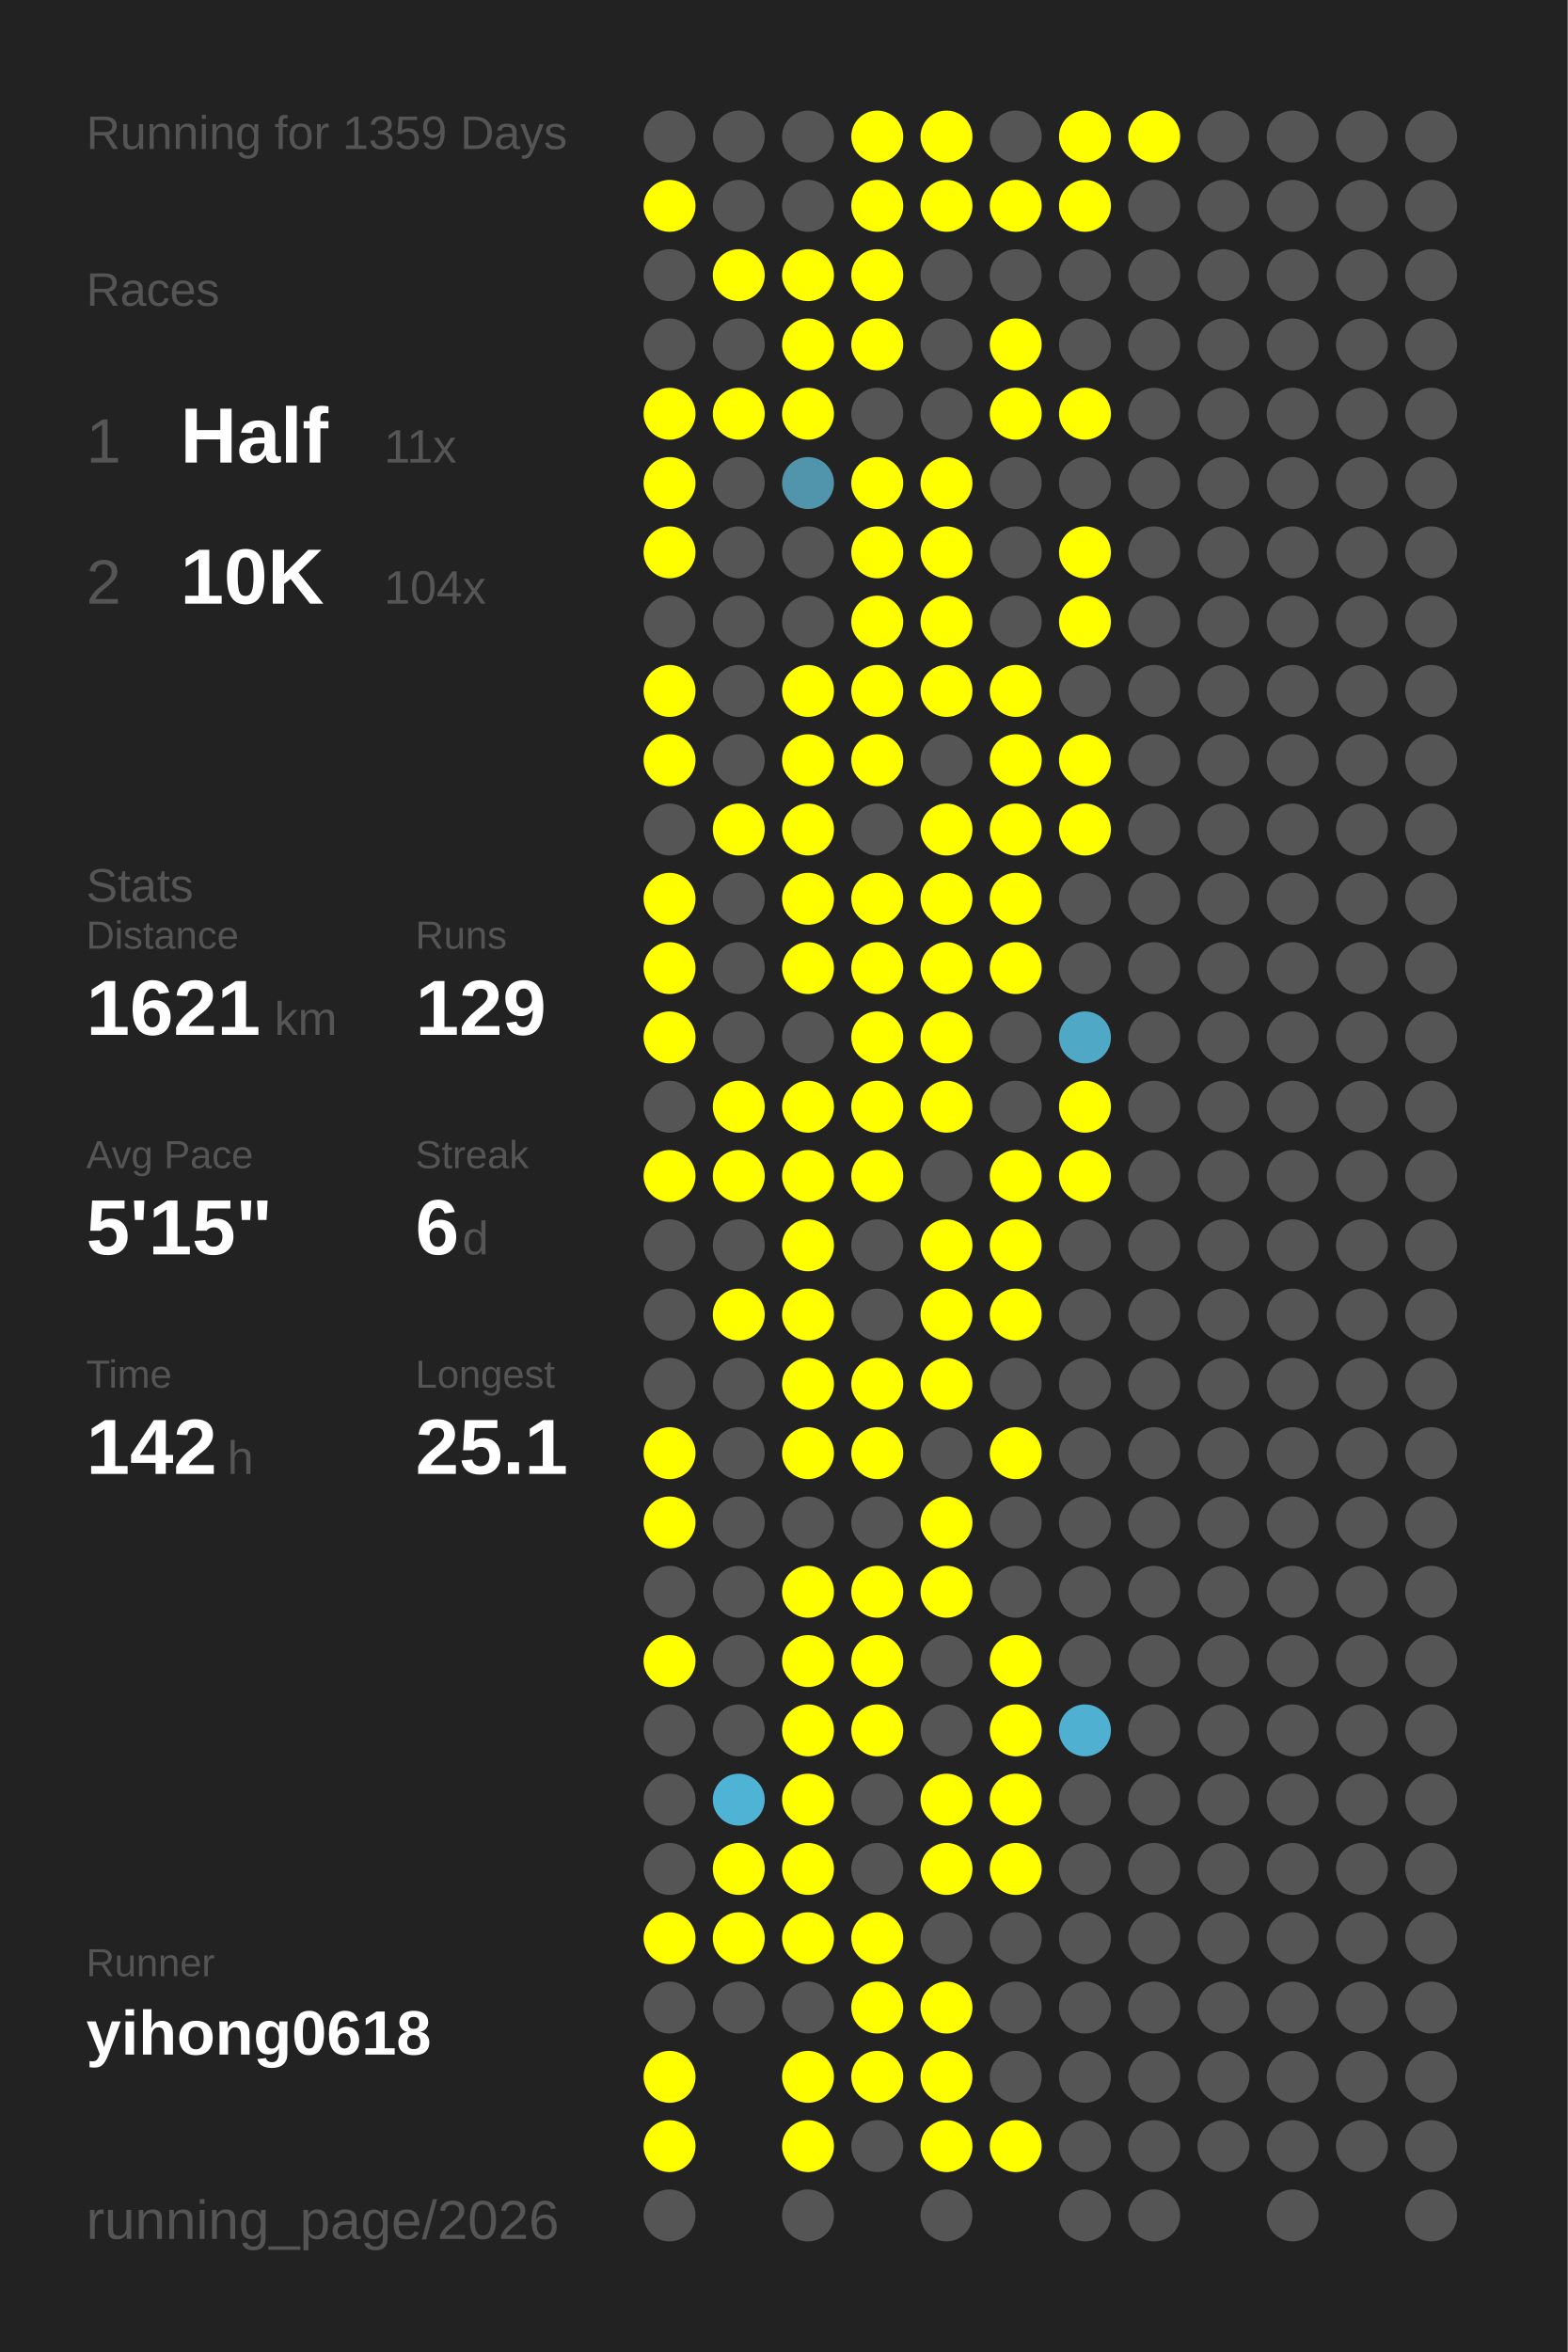
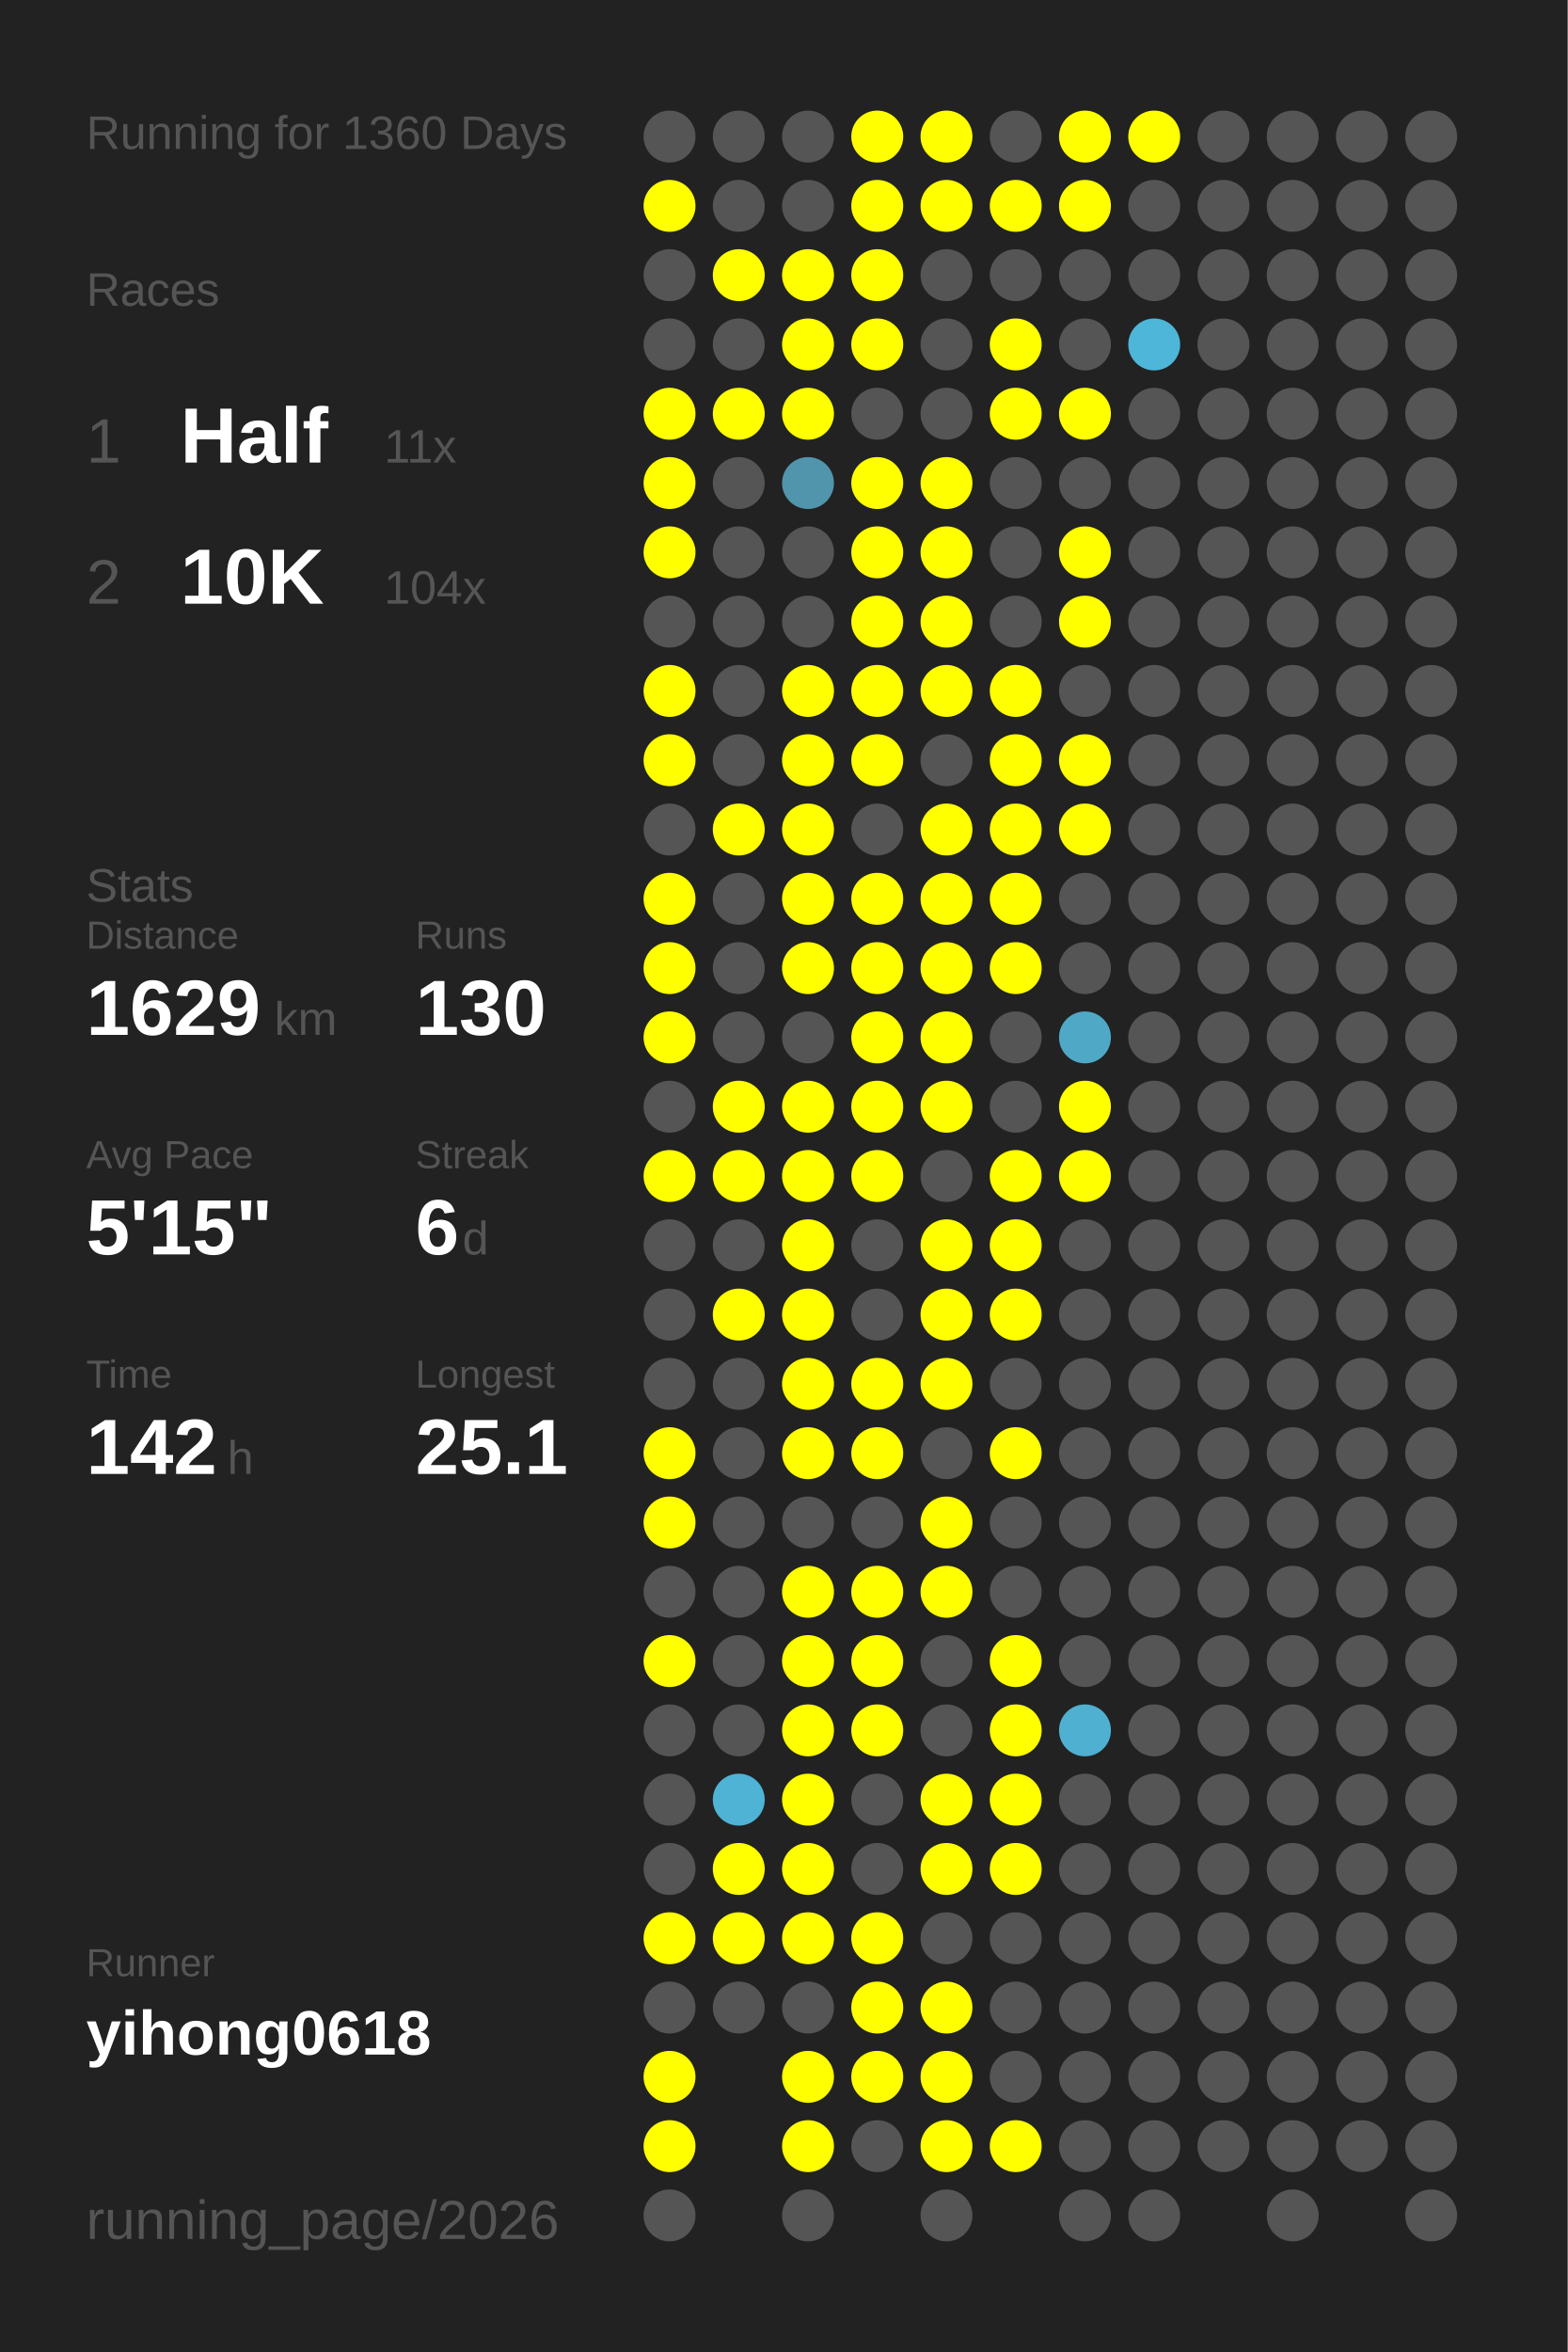
<svg xmlns="http://www.w3.org/2000/svg" baseProfile="full" height="300mm" version="1.1" viewBox="0,0,200,300" width="200mm">
  <defs />
  <rect fill="#222222" height="300" width="200" x="0" y="0" />
-   <text fill="#555555" style="font-size:6px; font-family:Arial;" x="11" y="19">Running for 1359 Days</text>
+   <text fill="#555555" style="font-size:6px; font-family:Arial;" x="11" y="19">Running for 1360 Days</text>
  <text fill="#555555" style="font-size:6px; font-family:Arial;" x="11" y="39">Races</text>
  <text fill="#555555" style="font-size:8px; font-family:Arial;" x="11" y="59">1</text>
  <text fill="#FFFFFF" style="font-size:10px; font-family:Arial; font-weight:bold;" x="23" y="59">Half</text>
  <text fill="#555555" style="font-size:6px; font-family:Arial;" x="49" y="59">11x</text>
  <text fill="#555555" style="font-size:8px; font-family:Arial;" x="11" y="77">2</text>
  <text fill="#FFFFFF" style="font-size:10px; font-family:Arial; font-weight:bold;" x="23" y="77">10K</text>
  <text fill="#555555" style="font-size:6px; font-family:Arial;" x="49" y="77">104x</text>
  <text fill="#555555" style="font-size:6px; font-family:Arial;" x="11" y="115">Stats</text>
  <text fill="#555555" style="font-size:5px; font-family:Arial;" x="11" y="121">Distance</text>
-   <text fill="#FFFFFF" style="font-size:10px; font-family:Arial; font-weight:bold;" x="11" y="132">1621</text>
+   <text fill="#FFFFFF" style="font-size:10px; font-family:Arial; font-weight:bold;" x="11" y="132">1629</text>
  <text fill="#555555" style="font-size:6px; font-family:Arial;" x="35" y="132">km</text>
  <text fill="#555555" style="font-size:5px; font-family:Arial;" x="53" y="121">Runs</text>
-   <text fill="#FFFFFF" style="font-size:10px; font-family:Arial; font-weight:bold;" x="53" y="132">129</text>
+   <text fill="#FFFFFF" style="font-size:10px; font-family:Arial; font-weight:bold;" x="53" y="132">130</text>
  <text fill="#555555" style="font-size:5px; font-family:Arial;" x="11" y="149">Avg Pace</text>
  <text fill="#FFFFFF" style="font-size:10px; font-family:Arial; font-weight:bold;" x="11" y="160">5'15"</text>
  <text fill="#555555" style="font-size:5px; font-family:Arial;" x="53" y="149">Streak</text>
  <text fill="#FFFFFF" style="font-size:10px; font-family:Arial; font-weight:bold;" x="53" y="160">6</text>
  <text fill="#555555" style="font-size:6px; font-family:Arial;" x="59" y="160">d</text>
  <text fill="#555555" style="font-size:5px; font-family:Arial;" x="11" y="177">Time</text>
  <text fill="#FFFFFF" style="font-size:10px; font-family:Arial; font-weight:bold;" x="11" y="188">142</text>
  <text fill="#555555" style="font-size:6px; font-family:Arial;" x="29" y="188">h</text>
  <text fill="#555555" style="font-size:5px; font-family:Arial;" x="53" y="177">Longest</text>
  <text fill="#FFFFFF" style="font-size:10px; font-family:Arial; font-weight:bold;" x="53" y="188">25.1</text>
  <text fill="#555555" style="font-size:5px; font-family:Arial;" x="11" y="252.065">Runner</text>
  <text fill="#FFFFFF" style="font-size:8px; font-family:Arial; font-weight:bold;" x="11" y="262.065">yihong0618</text>
  <text fill="#555555" style="font-size:7px; font-family:Arial;" x="11" y="285.581">running_page/2026</text>
  <circle cx="85.417" cy="17.419" fill="#555555" r="3.312" />
  <circle cx="85.417" cy="26.258" fill="#FFFF00" r="3.312" />
  <circle cx="85.417" cy="35.097" fill="#555555" r="3.312" />
  <circle cx="85.417" cy="43.935" fill="#555555" r="3.312" />
  <circle cx="85.417" cy="52.774" fill="#FFFF00" r="3.312" />
  <circle cx="85.417" cy="61.613" fill="#FFFF00" r="3.312" />
  <circle cx="85.417" cy="70.452" fill="#FFFF00" r="3.312" />
  <circle cx="85.417" cy="79.29" fill="#555555" r="3.312" />
  <circle cx="85.417" cy="88.129" fill="#FFFF00" r="3.312" />
  <circle cx="85.417" cy="96.968" fill="#FFFF00" r="3.312" />
  <circle cx="85.417" cy="105.806" fill="#555555" r="3.312" />
  <circle cx="85.417" cy="114.645" fill="#FFFF00" r="3.312" />
  <circle cx="85.417" cy="123.484" fill="#FFFF00" r="3.312" />
  <circle cx="85.417" cy="132.323" fill="#FFFF00" r="3.312" />
  <circle cx="85.417" cy="141.161" fill="#555555" r="3.312" />
  <circle cx="85.417" cy="150" fill="#FFFF00" r="3.312" />
  <circle cx="85.417" cy="158.839" fill="#555555" r="3.312" />
  <circle cx="85.417" cy="167.677" fill="#555555" r="3.312" />
  <circle cx="85.417" cy="176.516" fill="#555555" r="3.312" />
  <circle cx="85.417" cy="185.355" fill="#FFFF00" r="3.312" />
  <circle cx="85.417" cy="194.194" fill="#FFFF00" r="3.312" />
  <circle cx="85.417" cy="203.032" fill="#555555" r="3.312" />
  <circle cx="85.417" cy="211.871" fill="#FFFF00" r="3.312" />
  <circle cx="85.417" cy="220.71" fill="#555555" r="3.312" />
  <circle cx="85.417" cy="229.548" fill="#555555" r="3.312" />
  <circle cx="85.417" cy="238.387" fill="#555555" r="3.312" />
  <circle cx="85.417" cy="247.226" fill="#FFFF00" r="3.312" />
  <circle cx="85.417" cy="256.065" fill="#555555" r="3.312" />
  <circle cx="85.417" cy="264.903" fill="#FFFF00" r="3.312" />
  <circle cx="85.417" cy="273.742" fill="#FFFF00" r="3.312" />
  <circle cx="85.417" cy="282.581" fill="#555555" r="3.312" />
  <circle cx="94.25" cy="17.419" fill="#555555" r="3.312" />
  <circle cx="94.25" cy="26.258" fill="#555555" r="3.312" />
  <circle cx="94.25" cy="35.097" fill="#FFFF00" r="3.312" />
  <circle cx="94.25" cy="43.935" fill="#555555" r="3.312" />
  <circle cx="94.25" cy="52.774" fill="#FFFF00" r="3.312" />
  <circle cx="94.25" cy="61.613" fill="#555555" r="3.312" />
  <circle cx="94.25" cy="70.452" fill="#555555" r="3.312" />
  <circle cx="94.25" cy="79.29" fill="#555555" r="3.312" />
  <circle cx="94.25" cy="88.129" fill="#555555" r="3.312" />
  <circle cx="94.25" cy="96.968" fill="#555555" r="3.312" />
  <circle cx="94.25" cy="105.806" fill="#FFFF00" r="3.312" />
  <circle cx="94.25" cy="114.645" fill="#555555" r="3.312" />
  <circle cx="94.25" cy="123.484" fill="#555555" r="3.312" />
  <circle cx="94.25" cy="132.323" fill="#555555" r="3.312" />
  <circle cx="94.25" cy="141.161" fill="#FFFF00" r="3.312" />
  <circle cx="94.25" cy="150" fill="#FFFF00" r="3.312" />
  <circle cx="94.25" cy="158.839" fill="#555555" r="3.312" />
  <circle cx="94.25" cy="167.677" fill="#FFFF00" r="3.312" />
  <circle cx="94.25" cy="176.516" fill="#555555" r="3.312" />
  <circle cx="94.25" cy="185.355" fill="#555555" r="3.312" />
  <circle cx="94.25" cy="194.194" fill="#555555" r="3.312" />
  <circle cx="94.25" cy="203.032" fill="#555555" r="3.312" />
  <circle cx="94.25" cy="211.871" fill="#555555" r="3.312" />
  <circle cx="94.25" cy="220.71" fill="#555555" r="3.312" />
  <circle cx="94.25" cy="229.548" fill="#4eb3d5" r="3.312" />
  <circle cx="94.25" cy="238.387" fill="#FFFF00" r="3.312" />
  <circle cx="94.25" cy="247.226" fill="#FFFF00" r="3.312" />
  <circle cx="94.25" cy="256.065" fill="#555555" r="3.312" />
  <circle cx="103.083" cy="17.419" fill="#555555" r="3.312" />
  <circle cx="103.083" cy="26.258" fill="#555555" r="3.312" />
  <circle cx="103.083" cy="35.097" fill="#FFFF00" r="3.312" />
  <circle cx="103.083" cy="43.935" fill="#FFFF00" r="3.312" />
  <circle cx="103.083" cy="52.774" fill="#FFFF00" r="3.312" />
  <circle cx="103.083" cy="61.613" fill="#5095ac" r="3.312" />
  <circle cx="103.083" cy="70.452" fill="#555555" r="3.312" />
  <circle cx="103.083" cy="79.29" fill="#555555" r="3.312" />
  <circle cx="103.083" cy="88.129" fill="#FFFF00" r="3.312" />
  <circle cx="103.083" cy="96.968" fill="#FFFF00" r="3.312" />
  <circle cx="103.083" cy="105.806" fill="#FFFF00" r="3.312" />
  <circle cx="103.083" cy="114.645" fill="#FFFF00" r="3.312" />
  <circle cx="103.083" cy="123.484" fill="#FFFF00" r="3.312" />
  <circle cx="103.083" cy="132.323" fill="#555555" r="3.312" />
  <circle cx="103.083" cy="141.161" fill="#FFFF00" r="3.312" />
  <circle cx="103.083" cy="150" fill="#FFFF00" r="3.312" />
  <circle cx="103.083" cy="158.839" fill="#FFFF00" r="3.312" />
  <circle cx="103.083" cy="167.677" fill="#FFFF00" r="3.312" />
  <circle cx="103.083" cy="176.516" fill="#FFFF00" r="3.312" />
  <circle cx="103.083" cy="185.355" fill="#FFFF00" r="3.312" />
  <circle cx="103.083" cy="194.194" fill="#555555" r="3.312" />
  <circle cx="103.083" cy="203.032" fill="#FFFF00" r="3.312" />
  <circle cx="103.083" cy="211.871" fill="#FFFF00" r="3.312" />
  <circle cx="103.083" cy="220.71" fill="#FFFF00" r="3.312" />
  <circle cx="103.083" cy="229.548" fill="#FFFF00" r="3.312" />
  <circle cx="103.083" cy="238.387" fill="#FFFF00" r="3.312" />
  <circle cx="103.083" cy="247.226" fill="#FFFF00" r="3.312" />
  <circle cx="103.083" cy="256.065" fill="#555555" r="3.312" />
  <circle cx="103.083" cy="264.903" fill="#FFFF00" r="3.312" />
  <circle cx="103.083" cy="273.742" fill="#FFFF00" r="3.312" />
  <circle cx="103.083" cy="282.581" fill="#555555" r="3.312" />
  <circle cx="111.917" cy="17.419" fill="#FFFF00" r="3.312" />
  <circle cx="111.917" cy="26.258" fill="#FFFF00" r="3.312" />
  <circle cx="111.917" cy="35.097" fill="#FFFF00" r="3.312" />
  <circle cx="111.917" cy="43.935" fill="#FFFF00" r="3.312" />
  <circle cx="111.917" cy="52.774" fill="#555555" r="3.312" />
  <circle cx="111.917" cy="61.613" fill="#FFFF00" r="3.312" />
  <circle cx="111.917" cy="70.452" fill="#FFFF00" r="3.312" />
  <circle cx="111.917" cy="79.29" fill="#FFFF00" r="3.312" />
  <circle cx="111.917" cy="88.129" fill="#FFFF00" r="3.312" />
  <circle cx="111.917" cy="96.968" fill="#FFFF00" r="3.312" />
  <circle cx="111.917" cy="105.806" fill="#555555" r="3.312" />
  <circle cx="111.917" cy="114.645" fill="#FFFF00" r="3.312" />
  <circle cx="111.917" cy="123.484" fill="#FFFF00" r="3.312" />
  <circle cx="111.917" cy="132.323" fill="#FFFF00" r="3.312" />
  <circle cx="111.917" cy="141.161" fill="#FFFF00" r="3.312" />
  <circle cx="111.917" cy="150" fill="#FFFF00" r="3.312" />
  <circle cx="111.917" cy="158.839" fill="#555555" r="3.312" />
  <circle cx="111.917" cy="167.677" fill="#555555" r="3.312" />
  <circle cx="111.917" cy="176.516" fill="#FFFF00" r="3.312" />
  <circle cx="111.917" cy="185.355" fill="#FFFF00" r="3.312" />
  <circle cx="111.917" cy="194.194" fill="#555555" r="3.312" />
  <circle cx="111.917" cy="203.032" fill="#FFFF00" r="3.312" />
  <circle cx="111.917" cy="211.871" fill="#FFFF00" r="3.312" />
  <circle cx="111.917" cy="220.71" fill="#FFFF00" r="3.312" />
  <circle cx="111.917" cy="229.548" fill="#555555" r="3.312" />
  <circle cx="111.917" cy="238.387" fill="#555555" r="3.312" />
  <circle cx="111.917" cy="247.226" fill="#FFFF00" r="3.312" />
  <circle cx="111.917" cy="256.065" fill="#FFFF00" r="3.312" />
  <circle cx="111.917" cy="264.903" fill="#FFFF00" r="3.312" />
  <circle cx="111.917" cy="273.742" fill="#555555" r="3.312" />
  <circle cx="120.75" cy="17.419" fill="#FFFF00" r="3.312" />
  <circle cx="120.75" cy="26.258" fill="#FFFF00" r="3.312" />
  <circle cx="120.75" cy="35.097" fill="#555555" r="3.312" />
  <circle cx="120.75" cy="43.935" fill="#555555" r="3.312" />
  <circle cx="120.75" cy="52.774" fill="#555555" r="3.312" />
  <circle cx="120.75" cy="61.613" fill="#FFFF00" r="3.312" />
  <circle cx="120.75" cy="70.452" fill="#FFFF00" r="3.312" />
  <circle cx="120.75" cy="79.29" fill="#FFFF00" r="3.312" />
  <circle cx="120.75" cy="88.129" fill="#FFFF00" r="3.312" />
  <circle cx="120.75" cy="96.968" fill="#555555" r="3.312" />
  <circle cx="120.75" cy="105.806" fill="#FFFF00" r="3.312" />
  <circle cx="120.75" cy="114.645" fill="#FFFF00" r="3.312" />
  <circle cx="120.75" cy="123.484" fill="#FFFF00" r="3.312" />
  <circle cx="120.75" cy="132.323" fill="#FFFF00" r="3.312" />
  <circle cx="120.75" cy="141.161" fill="#FFFF00" r="3.312" />
  <circle cx="120.75" cy="150" fill="#555555" r="3.312" />
  <circle cx="120.75" cy="158.839" fill="#FFFF00" r="3.312" />
  <circle cx="120.75" cy="167.677" fill="#FFFF00" r="3.312" />
  <circle cx="120.75" cy="176.516" fill="#FFFF00" r="3.312" />
  <circle cx="120.75" cy="185.355" fill="#555555" r="3.312" />
  <circle cx="120.75" cy="194.194" fill="#FFFF00" r="3.312" />
  <circle cx="120.75" cy="203.032" fill="#FFFF00" r="3.312" />
  <circle cx="120.75" cy="211.871" fill="#555555" r="3.312" />
  <circle cx="120.75" cy="220.71" fill="#555555" r="3.312" />
  <circle cx="120.75" cy="229.548" fill="#FFFF00" r="3.312" />
  <circle cx="120.75" cy="238.387" fill="#FFFF00" r="3.312" />
  <circle cx="120.75" cy="247.226" fill="#555555" r="3.312" />
  <circle cx="120.75" cy="256.065" fill="#FFFF00" r="3.312" />
  <circle cx="120.75" cy="264.903" fill="#FFFF00" r="3.312" />
  <circle cx="120.75" cy="273.742" fill="#FFFF00" r="3.312" />
  <circle cx="120.75" cy="282.581" fill="#555555" r="3.312" />
  <circle cx="129.583" cy="17.419" fill="#555555" r="3.312" />
  <circle cx="129.583" cy="26.258" fill="#FFFF00" r="3.312" />
  <circle cx="129.583" cy="35.097" fill="#555555" r="3.312" />
  <circle cx="129.583" cy="43.935" fill="#FFFF00" r="3.312" />
  <circle cx="129.583" cy="52.774" fill="#FFFF00" r="3.312" />
  <circle cx="129.583" cy="61.613" fill="#555555" r="3.312" />
  <circle cx="129.583" cy="70.452" fill="#555555" r="3.312" />
  <circle cx="129.583" cy="79.29" fill="#555555" r="3.312" />
  <circle cx="129.583" cy="88.129" fill="#FFFF00" r="3.312" />
  <circle cx="129.583" cy="96.968" fill="#FFFF00" r="3.312" />
  <circle cx="129.583" cy="105.806" fill="#FFFF00" r="3.312" />
  <circle cx="129.583" cy="114.645" fill="#FFFF00" r="3.312" />
  <circle cx="129.583" cy="123.484" fill="#FFFF00" r="3.312" />
  <circle cx="129.583" cy="132.323" fill="#555555" r="3.312" />
  <circle cx="129.583" cy="141.161" fill="#555555" r="3.312" />
  <circle cx="129.583" cy="150" fill="#FFFF00" r="3.312" />
  <circle cx="129.583" cy="158.839" fill="#FFFF00" r="3.312" />
  <circle cx="129.583" cy="167.677" fill="#FFFF00" r="3.312" />
  <circle cx="129.583" cy="176.516" fill="#555555" r="3.312" />
  <circle cx="129.583" cy="185.355" fill="#FFFF00" r="3.312" />
  <circle cx="129.583" cy="194.194" fill="#555555" r="3.312" />
  <circle cx="129.583" cy="203.032" fill="#555555" r="3.312" />
  <circle cx="129.583" cy="211.871" fill="#FFFF00" r="3.312" />
  <circle cx="129.583" cy="220.71" fill="#FFFF00" r="3.312" />
  <circle cx="129.583" cy="229.548" fill="#FFFF00" r="3.312" />
  <circle cx="129.583" cy="238.387" fill="#FFFF00" r="3.312" />
  <circle cx="129.583" cy="247.226" fill="#555555" r="3.312" />
  <circle cx="129.583" cy="256.065" fill="#555555" r="3.312" />
  <circle cx="129.583" cy="264.903" fill="#555555" r="3.312" />
  <circle cx="129.583" cy="273.742" fill="#FFFF00" r="3.312" />
  <circle cx="138.417" cy="17.419" fill="#FFFF00" r="3.312" />
  <circle cx="138.417" cy="26.258" fill="#FFFF00" r="3.312" />
  <circle cx="138.417" cy="35.097" fill="#555555" r="3.312" />
  <circle cx="138.417" cy="43.935" fill="#555555" r="3.312" />
  <circle cx="138.417" cy="52.774" fill="#FFFF00" r="3.312" />
  <circle cx="138.417" cy="61.613" fill="#555555" r="3.312" />
  <circle cx="138.417" cy="70.452" fill="#FFFF00" r="3.312" />
  <circle cx="138.417" cy="79.29" fill="#FFFF00" r="3.312" />
  <circle cx="138.417" cy="88.129" fill="#555555" r="3.312" />
  <circle cx="138.417" cy="96.968" fill="#FFFF00" r="3.312" />
  <circle cx="138.417" cy="105.806" fill="#FFFF00" r="3.312" />
  <circle cx="138.417" cy="114.645" fill="#555555" r="3.312" />
  <circle cx="138.417" cy="123.484" fill="#555555" r="3.312" />
  <circle cx="138.417" cy="132.323" fill="#4fa8c6" r="3.312" />
  <circle cx="138.417" cy="141.161" fill="#FFFF00" r="3.312" />
  <circle cx="138.417" cy="150" fill="#FFFF00" r="3.312" />
  <circle cx="138.417" cy="158.839" fill="#555555" r="3.312" />
  <circle cx="138.417" cy="167.677" fill="#555555" r="3.312" />
  <circle cx="138.417" cy="176.516" fill="#555555" r="3.312" />
  <circle cx="138.417" cy="185.355" fill="#555555" r="3.312" />
  <circle cx="138.417" cy="194.194" fill="#555555" r="3.312" />
  <circle cx="138.417" cy="203.032" fill="#555555" r="3.312" />
  <circle cx="138.417" cy="211.871" fill="#555555" r="3.312" />
  <circle cx="138.417" cy="220.71" fill="#4fb0d1" r="3.312" />
  <circle cx="138.417" cy="229.548" fill="#555555" r="3.312" />
  <circle cx="138.417" cy="238.387" fill="#555555" r="3.312" />
  <circle cx="138.417" cy="247.226" fill="#555555" r="3.312" />
  <circle cx="138.417" cy="256.065" fill="#555555" r="3.312" />
  <circle cx="138.417" cy="264.903" fill="#555555" r="3.312" />
  <circle cx="138.417" cy="273.742" fill="#555555" r="3.312" />
  <circle cx="138.417" cy="282.581" fill="#555555" r="3.312" />
  <circle cx="147.25" cy="17.419" fill="#FFFF00" r="3.312" />
  <circle cx="147.25" cy="26.258" fill="#555555" r="3.312" />
  <circle cx="147.25" cy="35.097" fill="#555555" r="3.312" />
-   <circle cx="147.25" cy="43.935" fill="#555555" r="3.312" />
+   <circle cx="147.25" cy="43.935" fill="#4eb6d9" r="3.312" />
  <circle cx="147.25" cy="52.774" fill="#555555" r="3.312" />
  <circle cx="147.25" cy="61.613" fill="#555555" r="3.312" />
  <circle cx="147.25" cy="70.452" fill="#555555" r="3.312" />
  <circle cx="147.25" cy="79.29" fill="#555555" r="3.312" />
  <circle cx="147.25" cy="88.129" fill="#555555" r="3.312" />
  <circle cx="147.25" cy="96.968" fill="#555555" r="3.312" />
  <circle cx="147.25" cy="105.806" fill="#555555" r="3.312" />
  <circle cx="147.25" cy="114.645" fill="#555555" r="3.312" />
  <circle cx="147.25" cy="123.484" fill="#555555" r="3.312" />
  <circle cx="147.25" cy="132.323" fill="#555555" r="3.312" />
  <circle cx="147.25" cy="141.161" fill="#555555" r="3.312" />
  <circle cx="147.25" cy="150" fill="#555555" r="3.312" />
  <circle cx="147.25" cy="158.839" fill="#555555" r="3.312" />
  <circle cx="147.25" cy="167.677" fill="#555555" r="3.312" />
  <circle cx="147.25" cy="176.516" fill="#555555" r="3.312" />
  <circle cx="147.25" cy="185.355" fill="#555555" r="3.312" />
  <circle cx="147.25" cy="194.194" fill="#555555" r="3.312" />
  <circle cx="147.25" cy="203.032" fill="#555555" r="3.312" />
  <circle cx="147.25" cy="211.871" fill="#555555" r="3.312" />
  <circle cx="147.25" cy="220.71" fill="#555555" r="3.312" />
  <circle cx="147.25" cy="229.548" fill="#555555" r="3.312" />
  <circle cx="147.25" cy="238.387" fill="#555555" r="3.312" />
  <circle cx="147.25" cy="247.226" fill="#555555" r="3.312" />
  <circle cx="147.25" cy="256.065" fill="#555555" r="3.312" />
  <circle cx="147.25" cy="264.903" fill="#555555" r="3.312" />
  <circle cx="147.25" cy="273.742" fill="#555555" r="3.312" />
  <circle cx="147.25" cy="282.581" fill="#555555" r="3.312" />
  <circle cx="156.083" cy="17.419" fill="#555555" r="3.312" />
  <circle cx="156.083" cy="26.258" fill="#555555" r="3.312" />
  <circle cx="156.083" cy="35.097" fill="#555555" r="3.312" />
  <circle cx="156.083" cy="43.935" fill="#555555" r="3.312" />
  <circle cx="156.083" cy="52.774" fill="#555555" r="3.312" />
  <circle cx="156.083" cy="61.613" fill="#555555" r="3.312" />
  <circle cx="156.083" cy="70.452" fill="#555555" r="3.312" />
  <circle cx="156.083" cy="79.29" fill="#555555" r="3.312" />
  <circle cx="156.083" cy="88.129" fill="#555555" r="3.312" />
  <circle cx="156.083" cy="96.968" fill="#555555" r="3.312" />
  <circle cx="156.083" cy="105.806" fill="#555555" r="3.312" />
  <circle cx="156.083" cy="114.645" fill="#555555" r="3.312" />
  <circle cx="156.083" cy="123.484" fill="#555555" r="3.312" />
  <circle cx="156.083" cy="132.323" fill="#555555" r="3.312" />
  <circle cx="156.083" cy="141.161" fill="#555555" r="3.312" />
  <circle cx="156.083" cy="150" fill="#555555" r="3.312" />
  <circle cx="156.083" cy="158.839" fill="#555555" r="3.312" />
  <circle cx="156.083" cy="167.677" fill="#555555" r="3.312" />
  <circle cx="156.083" cy="176.516" fill="#555555" r="3.312" />
  <circle cx="156.083" cy="185.355" fill="#555555" r="3.312" />
  <circle cx="156.083" cy="194.194" fill="#555555" r="3.312" />
  <circle cx="156.083" cy="203.032" fill="#555555" r="3.312" />
  <circle cx="156.083" cy="211.871" fill="#555555" r="3.312" />
  <circle cx="156.083" cy="220.71" fill="#555555" r="3.312" />
  <circle cx="156.083" cy="229.548" fill="#555555" r="3.312" />
  <circle cx="156.083" cy="238.387" fill="#555555" r="3.312" />
  <circle cx="156.083" cy="247.226" fill="#555555" r="3.312" />
  <circle cx="156.083" cy="256.065" fill="#555555" r="3.312" />
  <circle cx="156.083" cy="264.903" fill="#555555" r="3.312" />
  <circle cx="156.083" cy="273.742" fill="#555555" r="3.312" />
  <circle cx="164.917" cy="17.419" fill="#555555" r="3.312" />
  <circle cx="164.917" cy="26.258" fill="#555555" r="3.312" />
  <circle cx="164.917" cy="35.097" fill="#555555" r="3.312" />
  <circle cx="164.917" cy="43.935" fill="#555555" r="3.312" />
  <circle cx="164.917" cy="52.774" fill="#555555" r="3.312" />
  <circle cx="164.917" cy="61.613" fill="#555555" r="3.312" />
  <circle cx="164.917" cy="70.452" fill="#555555" r="3.312" />
  <circle cx="164.917" cy="79.29" fill="#555555" r="3.312" />
  <circle cx="164.917" cy="88.129" fill="#555555" r="3.312" />
  <circle cx="164.917" cy="96.968" fill="#555555" r="3.312" />
  <circle cx="164.917" cy="105.806" fill="#555555" r="3.312" />
  <circle cx="164.917" cy="114.645" fill="#555555" r="3.312" />
  <circle cx="164.917" cy="123.484" fill="#555555" r="3.312" />
  <circle cx="164.917" cy="132.323" fill="#555555" r="3.312" />
  <circle cx="164.917" cy="141.161" fill="#555555" r="3.312" />
  <circle cx="164.917" cy="150" fill="#555555" r="3.312" />
  <circle cx="164.917" cy="158.839" fill="#555555" r="3.312" />
  <circle cx="164.917" cy="167.677" fill="#555555" r="3.312" />
  <circle cx="164.917" cy="176.516" fill="#555555" r="3.312" />
  <circle cx="164.917" cy="185.355" fill="#555555" r="3.312" />
  <circle cx="164.917" cy="194.194" fill="#555555" r="3.312" />
  <circle cx="164.917" cy="203.032" fill="#555555" r="3.312" />
  <circle cx="164.917" cy="211.871" fill="#555555" r="3.312" />
  <circle cx="164.917" cy="220.71" fill="#555555" r="3.312" />
  <circle cx="164.917" cy="229.548" fill="#555555" r="3.312" />
  <circle cx="164.917" cy="238.387" fill="#555555" r="3.312" />
  <circle cx="164.917" cy="247.226" fill="#555555" r="3.312" />
  <circle cx="164.917" cy="256.065" fill="#555555" r="3.312" />
  <circle cx="164.917" cy="264.903" fill="#555555" r="3.312" />
  <circle cx="164.917" cy="273.742" fill="#555555" r="3.312" />
  <circle cx="164.917" cy="282.581" fill="#555555" r="3.312" />
  <circle cx="173.75" cy="17.419" fill="#555555" r="3.312" />
  <circle cx="173.75" cy="26.258" fill="#555555" r="3.312" />
  <circle cx="173.75" cy="35.097" fill="#555555" r="3.312" />
  <circle cx="173.75" cy="43.935" fill="#555555" r="3.312" />
  <circle cx="173.75" cy="52.774" fill="#555555" r="3.312" />
  <circle cx="173.75" cy="61.613" fill="#555555" r="3.312" />
  <circle cx="173.75" cy="70.452" fill="#555555" r="3.312" />
  <circle cx="173.75" cy="79.29" fill="#555555" r="3.312" />
  <circle cx="173.75" cy="88.129" fill="#555555" r="3.312" />
  <circle cx="173.75" cy="96.968" fill="#555555" r="3.312" />
  <circle cx="173.75" cy="105.806" fill="#555555" r="3.312" />
  <circle cx="173.75" cy="114.645" fill="#555555" r="3.312" />
  <circle cx="173.75" cy="123.484" fill="#555555" r="3.312" />
  <circle cx="173.75" cy="132.323" fill="#555555" r="3.312" />
  <circle cx="173.75" cy="141.161" fill="#555555" r="3.312" />
  <circle cx="173.75" cy="150" fill="#555555" r="3.312" />
  <circle cx="173.75" cy="158.839" fill="#555555" r="3.312" />
  <circle cx="173.75" cy="167.677" fill="#555555" r="3.312" />
  <circle cx="173.75" cy="176.516" fill="#555555" r="3.312" />
  <circle cx="173.75" cy="185.355" fill="#555555" r="3.312" />
  <circle cx="173.75" cy="194.194" fill="#555555" r="3.312" />
  <circle cx="173.75" cy="203.032" fill="#555555" r="3.312" />
  <circle cx="173.75" cy="211.871" fill="#555555" r="3.312" />
  <circle cx="173.75" cy="220.71" fill="#555555" r="3.312" />
  <circle cx="173.75" cy="229.548" fill="#555555" r="3.312" />
  <circle cx="173.75" cy="238.387" fill="#555555" r="3.312" />
  <circle cx="173.75" cy="247.226" fill="#555555" r="3.312" />
  <circle cx="173.75" cy="256.065" fill="#555555" r="3.312" />
  <circle cx="173.75" cy="264.903" fill="#555555" r="3.312" />
  <circle cx="173.75" cy="273.742" fill="#555555" r="3.312" />
  <circle cx="182.583" cy="17.419" fill="#555555" r="3.312" />
  <circle cx="182.583" cy="26.258" fill="#555555" r="3.312" />
  <circle cx="182.583" cy="35.097" fill="#555555" r="3.312" />
  <circle cx="182.583" cy="43.935" fill="#555555" r="3.312" />
  <circle cx="182.583" cy="52.774" fill="#555555" r="3.312" />
  <circle cx="182.583" cy="61.613" fill="#555555" r="3.312" />
  <circle cx="182.583" cy="70.452" fill="#555555" r="3.312" />
  <circle cx="182.583" cy="79.29" fill="#555555" r="3.312" />
  <circle cx="182.583" cy="88.129" fill="#555555" r="3.312" />
  <circle cx="182.583" cy="96.968" fill="#555555" r="3.312" />
  <circle cx="182.583" cy="105.806" fill="#555555" r="3.312" />
  <circle cx="182.583" cy="114.645" fill="#555555" r="3.312" />
  <circle cx="182.583" cy="123.484" fill="#555555" r="3.312" />
  <circle cx="182.583" cy="132.323" fill="#555555" r="3.312" />
  <circle cx="182.583" cy="141.161" fill="#555555" r="3.312" />
  <circle cx="182.583" cy="150" fill="#555555" r="3.312" />
  <circle cx="182.583" cy="158.839" fill="#555555" r="3.312" />
  <circle cx="182.583" cy="167.677" fill="#555555" r="3.312" />
  <circle cx="182.583" cy="176.516" fill="#555555" r="3.312" />
  <circle cx="182.583" cy="185.355" fill="#555555" r="3.312" />
  <circle cx="182.583" cy="194.194" fill="#555555" r="3.312" />
  <circle cx="182.583" cy="203.032" fill="#555555" r="3.312" />
  <circle cx="182.583" cy="211.871" fill="#555555" r="3.312" />
  <circle cx="182.583" cy="220.71" fill="#555555" r="3.312" />
  <circle cx="182.583" cy="229.548" fill="#555555" r="3.312" />
  <circle cx="182.583" cy="238.387" fill="#555555" r="3.312" />
  <circle cx="182.583" cy="247.226" fill="#555555" r="3.312" />
  <circle cx="182.583" cy="256.065" fill="#555555" r="3.312" />
  <circle cx="182.583" cy="264.903" fill="#555555" r="3.312" />
  <circle cx="182.583" cy="273.742" fill="#555555" r="3.312" />
  <circle cx="182.583" cy="282.581" fill="#555555" r="3.312" />
</svg>
